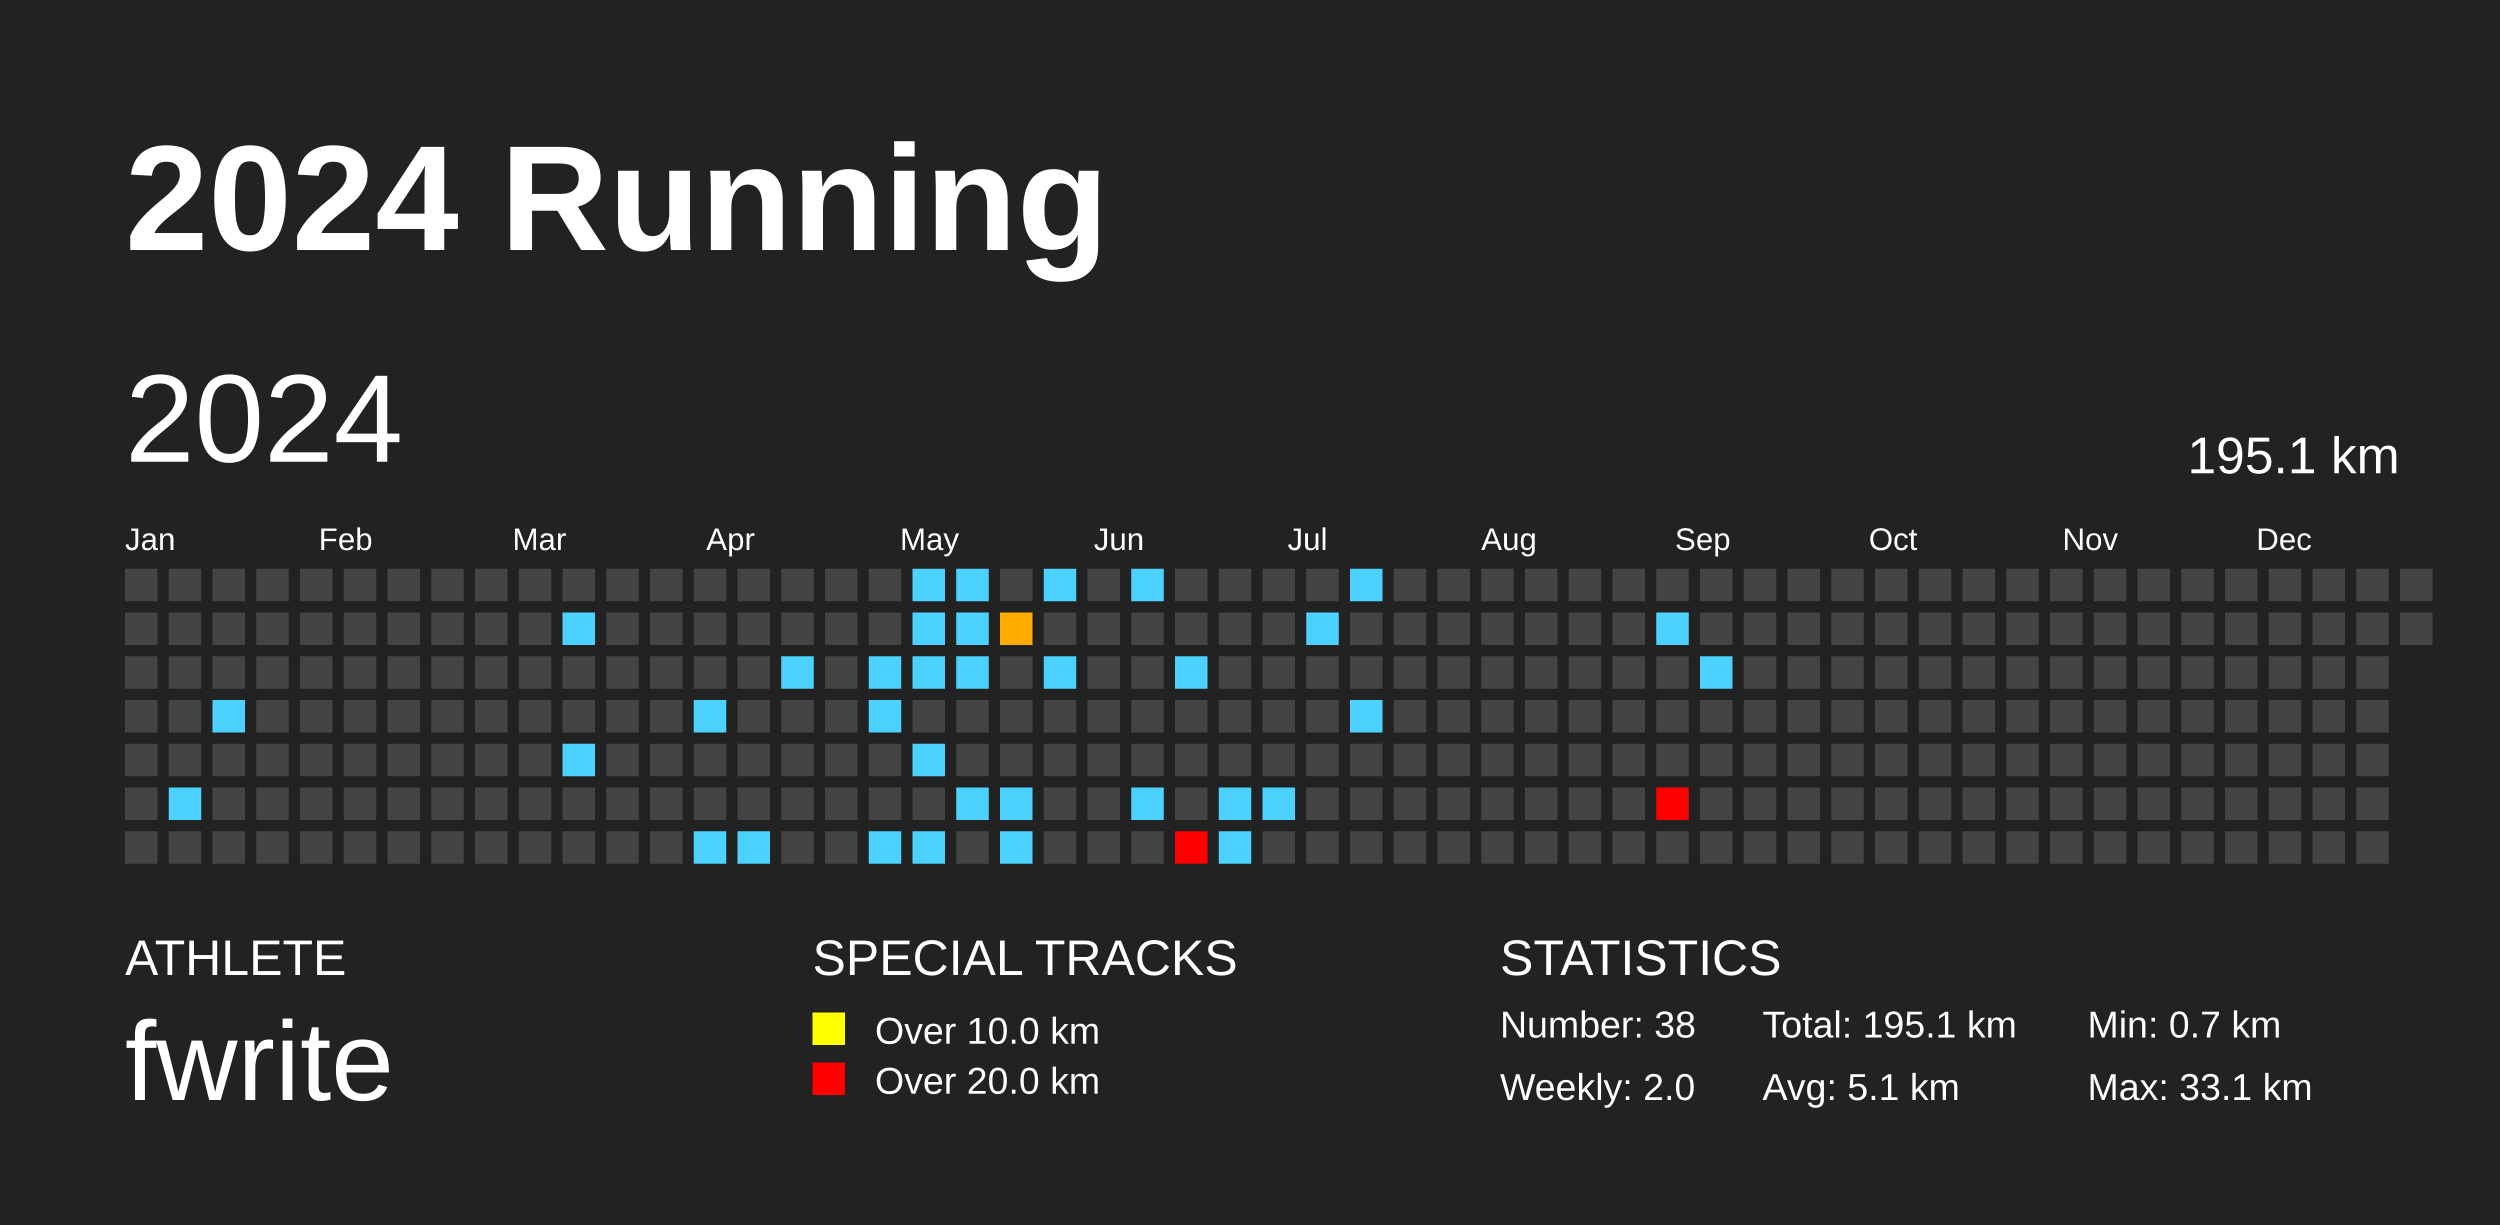
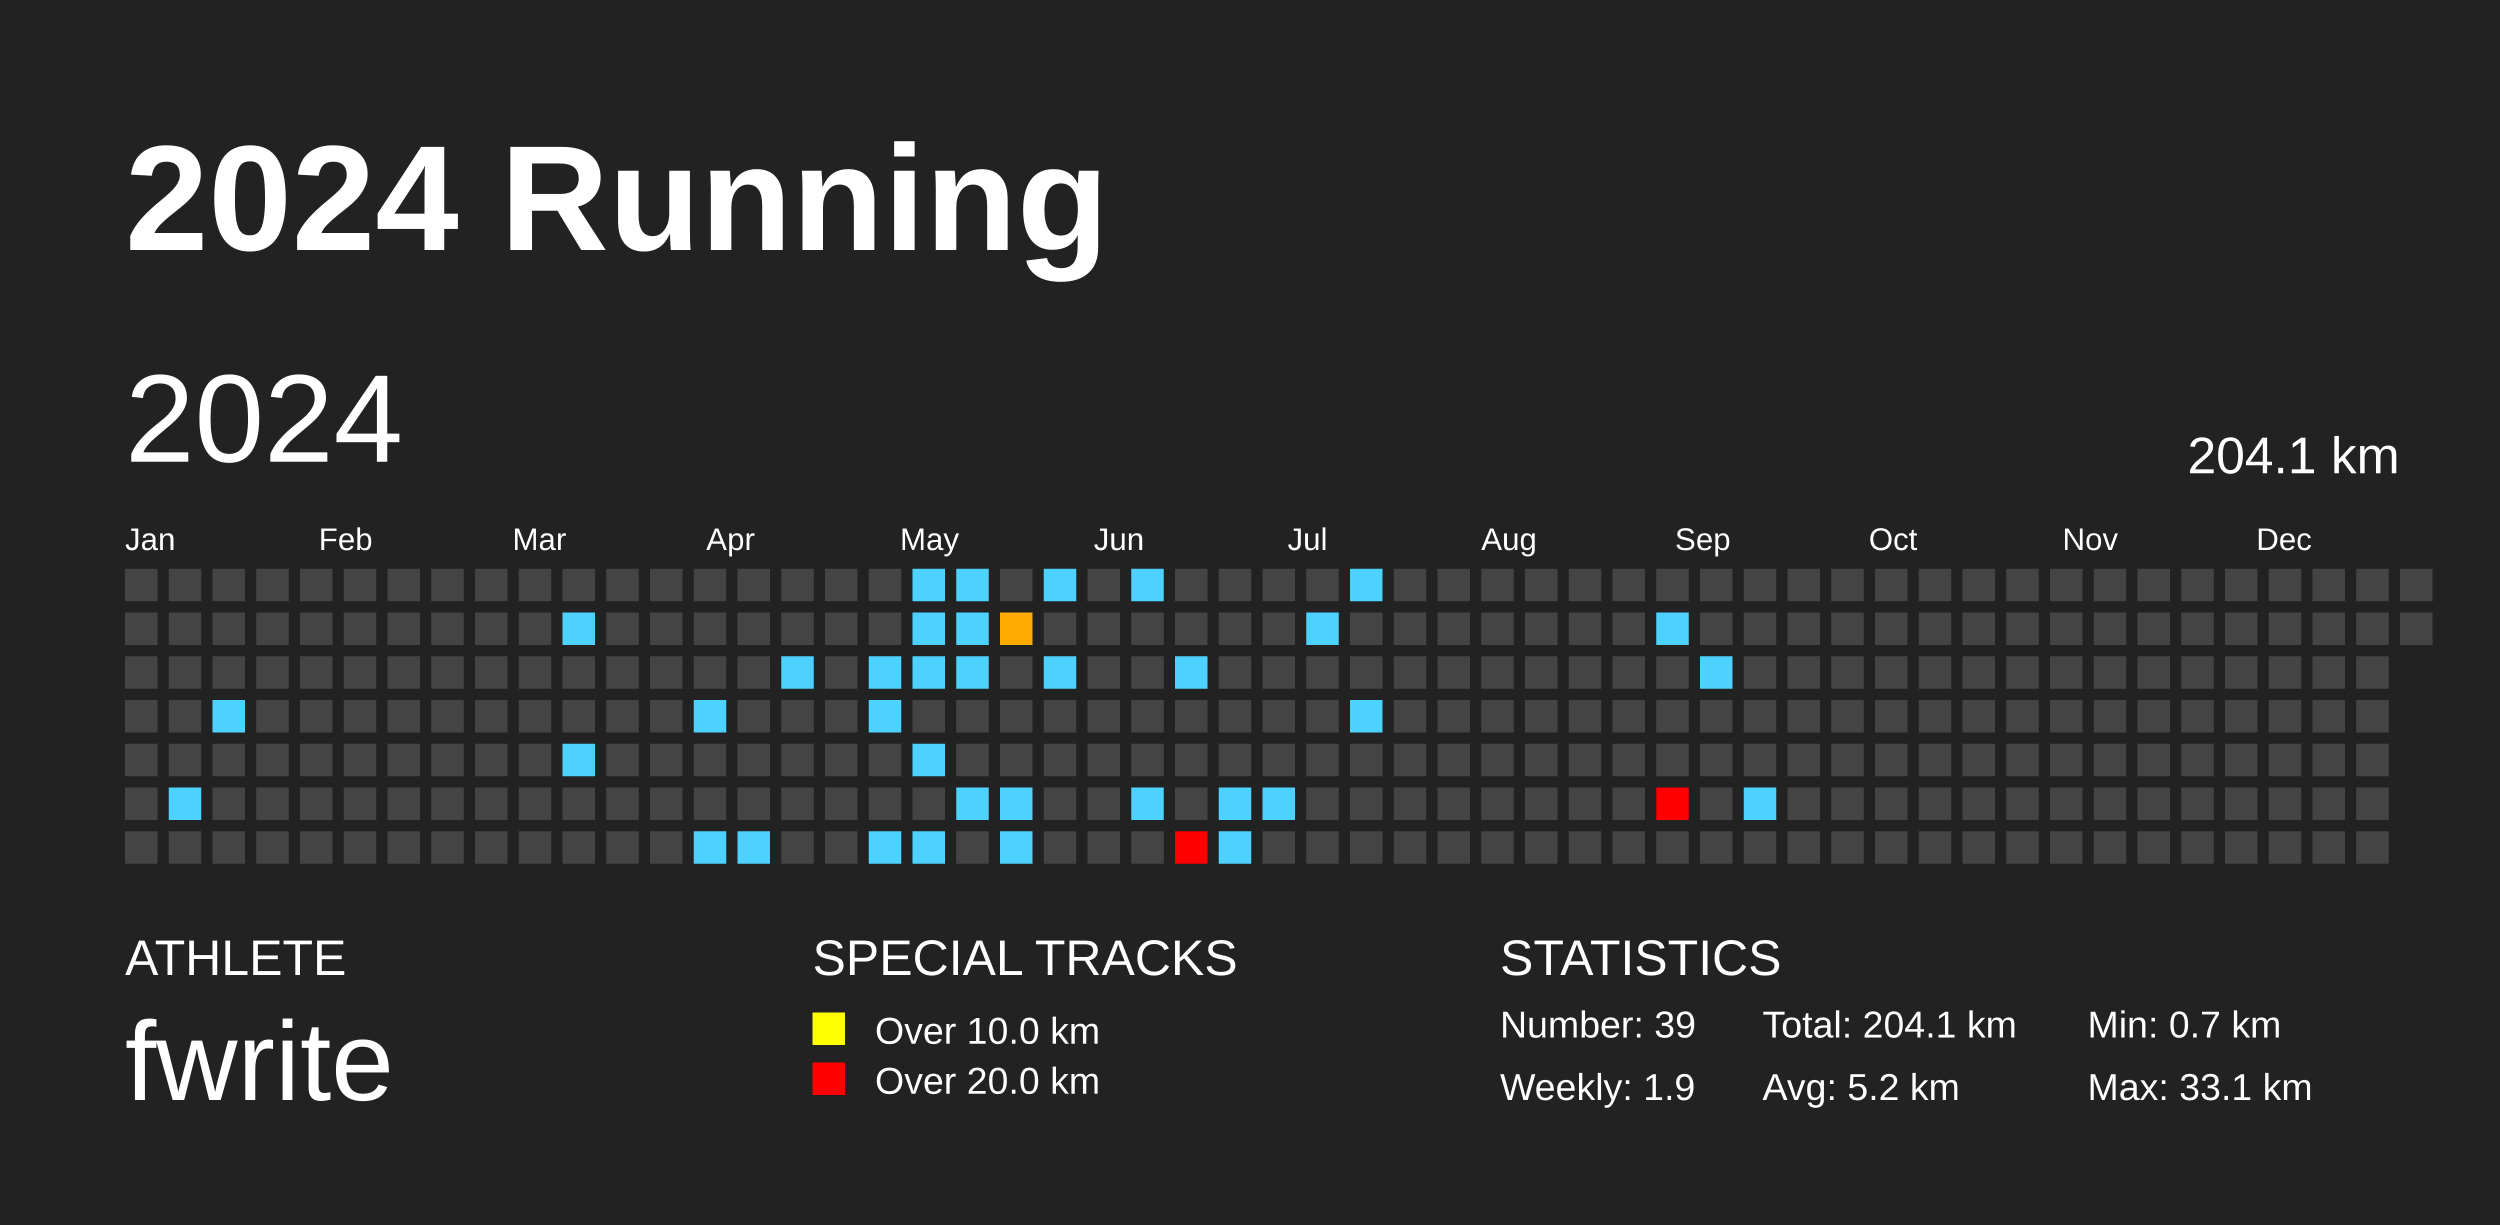
<svg xmlns="http://www.w3.org/2000/svg" baseProfile="full" height="98mm" version="1.1" viewBox="0,0,200,98" width="200mm">
  <defs />
  <rect fill="#222222" height="98" width="200" x="0" y="0" />
  <text fill="#FFFFFF" style="font-size:12px; font-family:Arial; font-weight:bold;" x="10" y="20">2024 Running</text>
  <text fill="#FFFFFF" style="font-size:4px; font-family:Arial" x="10" y="78">ATHLETE</text>
  <text fill="#FFFFFF" style="font-size:9px; font-family:Arial" x="10" y="88">fwrite</text>
  <text fill="#FFFFFF" style="font-size:4px; font-family:Arial" x="65" y="78">SPECIAL TRACKS</text>
  <rect fill="yellow" height="2.6" width="2.6" x="65" y="81" />
  <text fill="#FFFFFF" style="font-size:3px; font-family:Arial" x="70" y="83.5">Over 10.0 km</text>
  <rect fill="red" height="2.6" width="2.6" x="65" y="85" />
  <text fill="#FFFFFF" style="font-size:3px; font-family:Arial" x="70" y="87.5">Over 20.0 km</text>
  <text fill="#FFFFFF" style="font-size:4px; font-family:Arial" x="120" y="78">STATISTICS</text>
-   <text fill="#FFFFFF" style="font-size:3px; font-family:Arial" x="120" y="83">Number: 38</text>
-   <text fill="#FFFFFF" style="font-size:3px; font-family:Arial" x="120" y="88">Weekly: 2.0</text>
-   <text fill="#FFFFFF" style="font-size:3px; font-family:Arial" x="141" y="83">Total: 195.1 km</text>
-   <text fill="#FFFFFF" style="font-size:3px; font-family:Arial" x="141" y="88">Avg: 5.1 km</text>
+   <text fill="#FFFFFF" style="font-size:3px; font-family:Arial" x="120" y="83">Number: 39</text>
+   <text fill="#FFFFFF" style="font-size:3px; font-family:Arial" x="120" y="88">Weekly: 1.9</text>
+   <text fill="#FFFFFF" style="font-size:3px; font-family:Arial" x="141" y="83">Total: 204.1 km</text>
+   <text fill="#FFFFFF" style="font-size:3px; font-family:Arial" x="141" y="88">Avg: 5.2 km</text>
  <text fill="#FFFFFF" style="font-size:3px; font-family:Arial" x="167" y="83">Min: 0.7 km</text>
  <text fill="#FFFFFF" style="font-size:3px; font-family:Arial" x="167" y="88">Max: 33.1 km</text>
  <text dominant-baseline="hanging" fill="#FFFFFF" style="font-size:10.0px; font-family:Arial;" x="10" y="30">2024</text>
-   <text dominant-baseline="hanging" fill="#FFFFFF" style="font-size:4.125px; font-family:Arial;" x="175" y="35">195.1 km</text>
+   <text dominant-baseline="hanging" fill="#FFFFFF" style="font-size:4.125px; font-family:Arial;" x="175" y="35">204.1 km</text>
  <text fill="#FFFFFF" style="font-size:2.5px; font-family:Arial" x="10.0" y="44">Jan</text>
  <text fill="#FFFFFF" style="font-size:2.5px; font-family:Arial" x="25.5" y="44">Feb</text>
  <text fill="#FFFFFF" style="font-size:2.5px; font-family:Arial" x="41.0" y="44">Mar</text>
  <text fill="#FFFFFF" style="font-size:2.5px; font-family:Arial" x="56.5" y="44">Apr</text>
  <text fill="#FFFFFF" style="font-size:2.5px; font-family:Arial" x="72.0" y="44">May</text>
  <text fill="#FFFFFF" style="font-size:2.5px; font-family:Arial" x="87.5" y="44">Jun</text>
  <text fill="#FFFFFF" style="font-size:2.5px; font-family:Arial" x="103.0" y="44">Jul</text>
  <text fill="#FFFFFF" style="font-size:2.5px; font-family:Arial" x="118.5" y="44">Aug</text>
  <text fill="#FFFFFF" style="font-size:2.5px; font-family:Arial" x="134.0" y="44">Sep</text>
  <text fill="#FFFFFF" style="font-size:2.5px; font-family:Arial" x="149.5" y="44">Oct</text>
  <text fill="#FFFFFF" style="font-size:2.5px; font-family:Arial" x="165.0" y="44">Nov</text>
  <text fill="#FFFFFF" style="font-size:2.5px; font-family:Arial" x="180.5" y="44">Dec</text>
  <rect fill="#444444" height="2.6" width="2.6" x="10.0" y="45.5" />
  <rect fill="#444444" height="2.6" width="2.6" x="10.0" y="49.0" />
  <rect fill="#444444" height="2.6" width="2.6" x="10.0" y="52.5" />
  <rect fill="#444444" height="2.6" width="2.6" x="10.0" y="56.0" />
  <rect fill="#444444" height="2.6" width="2.6" x="10.0" y="59.5" />
  <rect fill="#444444" height="2.6" width="2.6" x="10.0" y="63.0" />
  <rect fill="#444444" height="2.6" width="2.6" x="10.0" y="66.5" />
  <rect fill="#444444" height="2.6" width="2.6" x="13.5" y="45.5" />
  <rect fill="#444444" height="2.6" width="2.6" x="13.5" y="49.0" />
  <rect fill="#444444" height="2.6" width="2.6" x="13.5" y="52.5" />
  <rect fill="#444444" height="2.6" width="2.6" x="13.5" y="56.0" />
  <rect fill="#444444" height="2.6" width="2.6" x="13.5" y="59.5" />
  <rect fill="#4dd2ff" height="2.6" width="2.6" x="13.5" y="63.0" />
  <rect fill="#444444" height="2.6" width="2.6" x="13.5" y="66.5" />
  <rect fill="#444444" height="2.6" width="2.6" x="17.0" y="45.5" />
  <rect fill="#444444" height="2.6" width="2.6" x="17.0" y="49.0" />
  <rect fill="#444444" height="2.6" width="2.6" x="17.0" y="52.5" />
  <rect fill="#4dd2ff" height="2.6" width="2.6" x="17.0" y="56.0" />
  <rect fill="#444444" height="2.6" width="2.6" x="17.0" y="59.5" />
  <rect fill="#444444" height="2.6" width="2.6" x="17.0" y="63.0" />
  <rect fill="#444444" height="2.6" width="2.6" x="17.0" y="66.5" />
  <rect fill="#444444" height="2.6" width="2.6" x="20.5" y="45.5" />
  <rect fill="#444444" height="2.6" width="2.6" x="20.5" y="49.0" />
  <rect fill="#444444" height="2.6" width="2.6" x="20.5" y="52.5" />
  <rect fill="#444444" height="2.6" width="2.6" x="20.5" y="56.0" />
  <rect fill="#444444" height="2.6" width="2.6" x="20.5" y="59.5" />
  <rect fill="#444444" height="2.6" width="2.6" x="20.5" y="63.0" />
  <rect fill="#444444" height="2.6" width="2.6" x="20.5" y="66.5" />
  <rect fill="#444444" height="2.6" width="2.6" x="24.0" y="45.5" />
  <rect fill="#444444" height="2.6" width="2.6" x="24.0" y="49.0" />
  <rect fill="#444444" height="2.6" width="2.6" x="24.0" y="52.5" />
  <rect fill="#444444" height="2.6" width="2.6" x="24.0" y="56.0" />
  <rect fill="#444444" height="2.6" width="2.6" x="24.0" y="59.5" />
  <rect fill="#444444" height="2.6" width="2.6" x="24.0" y="63.0" />
  <rect fill="#444444" height="2.6" width="2.6" x="24.0" y="66.5" />
  <rect fill="#444444" height="2.6" width="2.6" x="27.5" y="45.5" />
  <rect fill="#444444" height="2.6" width="2.6" x="27.5" y="49.0" />
  <rect fill="#444444" height="2.6" width="2.6" x="27.5" y="52.5" />
  <rect fill="#444444" height="2.6" width="2.6" x="27.5" y="56.0" />
  <rect fill="#444444" height="2.6" width="2.6" x="27.5" y="59.5" />
  <rect fill="#444444" height="2.6" width="2.6" x="27.5" y="63.0" />
  <rect fill="#444444" height="2.6" width="2.6" x="27.5" y="66.5" />
  <rect fill="#444444" height="2.6" width="2.6" x="31.0" y="45.5" />
  <rect fill="#444444" height="2.6" width="2.6" x="31.0" y="49.0" />
  <rect fill="#444444" height="2.6" width="2.6" x="31.0" y="52.5" />
  <rect fill="#444444" height="2.6" width="2.6" x="31.0" y="56.0" />
  <rect fill="#444444" height="2.6" width="2.6" x="31.0" y="59.5" />
  <rect fill="#444444" height="2.6" width="2.6" x="31.0" y="63.0" />
  <rect fill="#444444" height="2.6" width="2.6" x="31.0" y="66.5" />
  <rect fill="#444444" height="2.6" width="2.6" x="34.5" y="45.5" />
  <rect fill="#444444" height="2.6" width="2.6" x="34.5" y="49.0" />
  <rect fill="#444444" height="2.6" width="2.6" x="34.5" y="52.5" />
  <rect fill="#444444" height="2.6" width="2.6" x="34.5" y="56.0" />
  <rect fill="#444444" height="2.6" width="2.6" x="34.5" y="59.5" />
  <rect fill="#444444" height="2.6" width="2.6" x="34.5" y="63.0" />
  <rect fill="#444444" height="2.6" width="2.6" x="34.5" y="66.5" />
  <rect fill="#444444" height="2.6" width="2.6" x="38.0" y="45.5" />
  <rect fill="#444444" height="2.6" width="2.6" x="38.0" y="49.0" />
  <rect fill="#444444" height="2.6" width="2.6" x="38.0" y="52.5" />
  <rect fill="#444444" height="2.6" width="2.6" x="38.0" y="56.0" />
  <rect fill="#444444" height="2.6" width="2.6" x="38.0" y="59.5" />
  <rect fill="#444444" height="2.6" width="2.6" x="38.0" y="63.0" />
  <rect fill="#444444" height="2.6" width="2.6" x="38.0" y="66.5" />
  <rect fill="#444444" height="2.6" width="2.6" x="41.5" y="45.5" />
  <rect fill="#444444" height="2.6" width="2.6" x="41.5" y="49.0" />
  <rect fill="#444444" height="2.6" width="2.6" x="41.5" y="52.5" />
  <rect fill="#444444" height="2.6" width="2.6" x="41.5" y="56.0" />
  <rect fill="#444444" height="2.6" width="2.6" x="41.5" y="59.5" />
  <rect fill="#444444" height="2.6" width="2.6" x="41.5" y="63.0" />
  <rect fill="#444444" height="2.6" width="2.6" x="41.5" y="66.5" />
  <rect fill="#444444" height="2.6" width="2.6" x="45.0" y="45.5" />
  <rect fill="#4dd2ff" height="2.6" width="2.6" x="45.0" y="49.0" />
  <rect fill="#444444" height="2.6" width="2.6" x="45.0" y="52.5" />
  <rect fill="#444444" height="2.6" width="2.6" x="45.0" y="56.0" />
  <rect fill="#4dd2ff" height="2.6" width="2.6" x="45.0" y="59.5" />
  <rect fill="#444444" height="2.6" width="2.6" x="45.0" y="63.0" />
  <rect fill="#444444" height="2.6" width="2.6" x="45.0" y="66.5" />
  <rect fill="#444444" height="2.6" width="2.6" x="48.5" y="45.5" />
  <rect fill="#444444" height="2.6" width="2.6" x="48.5" y="49.0" />
  <rect fill="#444444" height="2.6" width="2.6" x="48.5" y="52.5" />
  <rect fill="#444444" height="2.6" width="2.6" x="48.5" y="56.0" />
  <rect fill="#444444" height="2.6" width="2.6" x="48.5" y="59.5" />
  <rect fill="#444444" height="2.6" width="2.6" x="48.5" y="63.0" />
  <rect fill="#444444" height="2.6" width="2.6" x="48.5" y="66.5" />
  <rect fill="#444444" height="2.6" width="2.6" x="52.0" y="45.5" />
  <rect fill="#444444" height="2.6" width="2.6" x="52.0" y="49.0" />
  <rect fill="#444444" height="2.6" width="2.6" x="52.0" y="52.5" />
  <rect fill="#444444" height="2.6" width="2.6" x="52.0" y="56.0" />
  <rect fill="#444444" height="2.6" width="2.6" x="52.0" y="59.5" />
  <rect fill="#444444" height="2.6" width="2.6" x="52.0" y="63.0" />
  <rect fill="#444444" height="2.6" width="2.6" x="52.0" y="66.5" />
  <rect fill="#444444" height="2.6" width="2.6" x="55.5" y="45.5" />
  <rect fill="#444444" height="2.6" width="2.6" x="55.5" y="49.0" />
  <rect fill="#444444" height="2.6" width="2.6" x="55.5" y="52.5" />
  <rect fill="#4dd2ff" height="2.6" width="2.6" x="55.5" y="56.0" />
  <rect fill="#444444" height="2.6" width="2.6" x="55.5" y="59.5" />
  <rect fill="#444444" height="2.6" width="2.6" x="55.5" y="63.0" />
  <rect fill="#4dd2ff" height="2.6" width="2.6" x="55.5" y="66.5" />
  <rect fill="#444444" height="2.6" width="2.6" x="59.0" y="45.5" />
  <rect fill="#444444" height="2.6" width="2.6" x="59.0" y="49.0" />
  <rect fill="#444444" height="2.6" width="2.6" x="59.0" y="52.5" />
  <rect fill="#444444" height="2.6" width="2.6" x="59.0" y="56.0" />
  <rect fill="#444444" height="2.6" width="2.6" x="59.0" y="59.5" />
  <rect fill="#444444" height="2.6" width="2.6" x="59.0" y="63.0" />
  <rect fill="#4dd2ff" height="2.6" width="2.6" x="59.0" y="66.5" />
  <rect fill="#444444" height="2.6" width="2.6" x="62.5" y="45.5" />
  <rect fill="#444444" height="2.6" width="2.6" x="62.5" y="49.0" />
  <rect fill="#4dd2ff" height="2.6" width="2.6" x="62.5" y="52.5" />
  <rect fill="#444444" height="2.6" width="2.6" x="62.5" y="56.0" />
  <rect fill="#444444" height="2.6" width="2.6" x="62.5" y="59.5" />
  <rect fill="#444444" height="2.6" width="2.6" x="62.5" y="63.0" />
  <rect fill="#444444" height="2.6" width="2.6" x="62.5" y="66.5" />
  <rect fill="#444444" height="2.6" width="2.6" x="66.0" y="45.5" />
  <rect fill="#444444" height="2.6" width="2.6" x="66.0" y="49.0" />
  <rect fill="#444444" height="2.6" width="2.6" x="66.0" y="52.5" />
  <rect fill="#444444" height="2.6" width="2.6" x="66.0" y="56.0" />
  <rect fill="#444444" height="2.6" width="2.6" x="66.0" y="59.5" />
  <rect fill="#444444" height="2.6" width="2.6" x="66.0" y="63.0" />
  <rect fill="#444444" height="2.6" width="2.6" x="66.0" y="66.5" />
  <rect fill="#444444" height="2.6" width="2.6" x="69.5" y="45.5" />
  <rect fill="#444444" height="2.6" width="2.6" x="69.5" y="49.0" />
  <rect fill="#4dd2ff" height="2.6" width="2.6" x="69.5" y="52.5" />
  <rect fill="#4dd2ff" height="2.6" width="2.6" x="69.5" y="56.0" />
  <rect fill="#444444" height="2.6" width="2.6" x="69.5" y="59.5" />
  <rect fill="#444444" height="2.6" width="2.6" x="69.5" y="63.0" />
  <rect fill="#4dd2ff" height="2.6" width="2.6" x="69.5" y="66.5" />
  <rect fill="#4dd2ff" height="2.6" width="2.6" x="73.0" y="45.5" />
  <rect fill="#4dd2ff" height="2.6" width="2.6" x="73.0" y="49.0" />
  <rect fill="#4dd2ff" height="2.6" width="2.6" x="73.0" y="52.5" />
  <rect fill="#444444" height="2.6" width="2.6" x="73.0" y="56.0" />
  <rect fill="#4dd2ff" height="2.6" width="2.6" x="73.0" y="59.5" />
  <rect fill="#444444" height="2.6" width="2.6" x="73.0" y="63.0" />
  <rect fill="#4dd2ff" height="2.6" width="2.6" x="73.0" y="66.5" />
  <rect fill="#4dd2ff" height="2.6" width="2.6" x="76.5" y="45.5" />
  <rect fill="#4dd2ff" height="2.6" width="2.6" x="76.5" y="49.0" />
  <rect fill="#4dd2ff" height="2.6" width="2.6" x="76.5" y="52.5" />
  <rect fill="#444444" height="2.6" width="2.6" x="76.5" y="56.0" />
  <rect fill="#444444" height="2.6" width="2.6" x="76.5" y="59.5" />
  <rect fill="#4dd2ff" height="2.6" width="2.6" x="76.5" y="63.0" />
  <rect fill="#444444" height="2.6" width="2.6" x="76.5" y="66.5" />
  <rect fill="#444444" height="2.6" width="2.6" x="80.0" y="45.5" />
  <rect fill="#ffab00" height="2.6" width="2.6" x="80.0" y="49.0" />
  <rect fill="#444444" height="2.6" width="2.6" x="80.0" y="52.5" />
  <rect fill="#444444" height="2.6" width="2.6" x="80.0" y="56.0" />
  <rect fill="#444444" height="2.6" width="2.6" x="80.0" y="59.5" />
  <rect fill="#4dd2ff" height="2.6" width="2.6" x="80.0" y="63.0" />
  <rect fill="#4dd2ff" height="2.6" width="2.6" x="80.0" y="66.5" />
  <rect fill="#4dd2ff" height="2.6" width="2.6" x="83.5" y="45.5" />
  <rect fill="#444444" height="2.6" width="2.6" x="83.5" y="49.0" />
  <rect fill="#4dd2ff" height="2.6" width="2.6" x="83.5" y="52.5" />
  <rect fill="#444444" height="2.6" width="2.6" x="83.5" y="56.0" />
  <rect fill="#444444" height="2.6" width="2.6" x="83.5" y="59.5" />
  <rect fill="#444444" height="2.6" width="2.6" x="83.5" y="63.0" />
  <rect fill="#444444" height="2.6" width="2.6" x="83.5" y="66.5" />
  <rect fill="#444444" height="2.6" width="2.6" x="87.0" y="45.5" />
  <rect fill="#444444" height="2.6" width="2.6" x="87.0" y="49.0" />
  <rect fill="#444444" height="2.6" width="2.6" x="87.0" y="52.5" />
  <rect fill="#444444" height="2.6" width="2.6" x="87.0" y="56.0" />
  <rect fill="#444444" height="2.6" width="2.6" x="87.0" y="59.5" />
  <rect fill="#444444" height="2.6" width="2.6" x="87.0" y="63.0" />
  <rect fill="#444444" height="2.6" width="2.6" x="87.0" y="66.5" />
  <rect fill="#4dd2ff" height="2.6" width="2.6" x="90.5" y="45.5" />
  <rect fill="#444444" height="2.6" width="2.6" x="90.5" y="49.0" />
  <rect fill="#444444" height="2.6" width="2.6" x="90.5" y="52.5" />
  <rect fill="#444444" height="2.6" width="2.6" x="90.5" y="56.0" />
  <rect fill="#444444" height="2.6" width="2.6" x="90.5" y="59.5" />
  <rect fill="#4dd2ff" height="2.6" width="2.6" x="90.5" y="63.0" />
  <rect fill="#444444" height="2.6" width="2.6" x="90.5" y="66.5" />
  <rect fill="#444444" height="2.6" width="2.6" x="94.0" y="45.5" />
  <rect fill="#444444" height="2.6" width="2.6" x="94.0" y="49.0" />
  <rect fill="#4dd2ff" height="2.6" width="2.6" x="94.0" y="52.5" />
  <rect fill="#444444" height="2.6" width="2.6" x="94.0" y="56.0" />
  <rect fill="#444444" height="2.6" width="2.6" x="94.0" y="59.5" />
  <rect fill="#444444" height="2.6" width="2.6" x="94.0" y="63.0" />
  <rect fill="red" height="2.6" width="2.6" x="94.0" y="66.5" />
  <rect fill="#444444" height="2.6" width="2.6" x="97.5" y="45.5" />
  <rect fill="#444444" height="2.6" width="2.6" x="97.5" y="49.0" />
  <rect fill="#444444" height="2.6" width="2.6" x="97.5" y="52.5" />
  <rect fill="#444444" height="2.6" width="2.6" x="97.5" y="56.0" />
  <rect fill="#444444" height="2.6" width="2.6" x="97.5" y="59.5" />
  <rect fill="#4dd2ff" height="2.6" width="2.6" x="97.5" y="63.0" />
  <rect fill="#4dd2ff" height="2.6" width="2.6" x="97.5" y="66.5" />
  <rect fill="#444444" height="2.6" width="2.6" x="101.0" y="45.5" />
  <rect fill="#444444" height="2.6" width="2.6" x="101.0" y="49.0" />
  <rect fill="#444444" height="2.6" width="2.6" x="101.0" y="52.5" />
  <rect fill="#444444" height="2.6" width="2.6" x="101.0" y="56.0" />
  <rect fill="#444444" height="2.6" width="2.6" x="101.0" y="59.5" />
  <rect fill="#4dd2ff" height="2.6" width="2.6" x="101.0" y="63.0" />
  <rect fill="#444444" height="2.6" width="2.6" x="101.0" y="66.5" />
  <rect fill="#444444" height="2.6" width="2.6" x="104.5" y="45.5" />
  <rect fill="#4dd2ff" height="2.6" width="2.6" x="104.5" y="49.0" />
  <rect fill="#444444" height="2.6" width="2.6" x="104.5" y="52.5" />
  <rect fill="#444444" height="2.6" width="2.6" x="104.5" y="56.0" />
  <rect fill="#444444" height="2.6" width="2.6" x="104.5" y="59.5" />
  <rect fill="#444444" height="2.6" width="2.6" x="104.5" y="63.0" />
  <rect fill="#444444" height="2.6" width="2.6" x="104.5" y="66.5" />
  <rect fill="#4dd2ff" height="2.6" width="2.6" x="108.0" y="45.5" />
  <rect fill="#444444" height="2.6" width="2.6" x="108.0" y="49.0" />
  <rect fill="#444444" height="2.6" width="2.6" x="108.0" y="52.5" />
  <rect fill="#4dd2ff" height="2.6" width="2.6" x="108.0" y="56.0" />
  <rect fill="#444444" height="2.6" width="2.6" x="108.0" y="59.5" />
  <rect fill="#444444" height="2.6" width="2.6" x="108.0" y="63.0" />
  <rect fill="#444444" height="2.6" width="2.6" x="108.0" y="66.5" />
  <rect fill="#444444" height="2.6" width="2.6" x="111.5" y="45.5" />
  <rect fill="#444444" height="2.6" width="2.6" x="111.5" y="49.0" />
  <rect fill="#444444" height="2.6" width="2.6" x="111.5" y="52.5" />
  <rect fill="#444444" height="2.6" width="2.6" x="111.5" y="56.0" />
  <rect fill="#444444" height="2.6" width="2.6" x="111.5" y="59.5" />
  <rect fill="#444444" height="2.6" width="2.6" x="111.5" y="63.0" />
  <rect fill="#444444" height="2.6" width="2.6" x="111.5" y="66.5" />
  <rect fill="#444444" height="2.6" width="2.6" x="115.0" y="45.5" />
  <rect fill="#444444" height="2.6" width="2.6" x="115.0" y="49.0" />
  <rect fill="#444444" height="2.6" width="2.6" x="115.0" y="52.5" />
  <rect fill="#444444" height="2.6" width="2.6" x="115.0" y="56.0" />
  <rect fill="#444444" height="2.6" width="2.6" x="115.0" y="59.5" />
  <rect fill="#444444" height="2.6" width="2.6" x="115.0" y="63.0" />
  <rect fill="#444444" height="2.6" width="2.6" x="115.0" y="66.5" />
  <rect fill="#444444" height="2.6" width="2.6" x="118.5" y="45.5" />
  <rect fill="#444444" height="2.6" width="2.6" x="118.5" y="49.0" />
  <rect fill="#444444" height="2.6" width="2.6" x="118.5" y="52.5" />
  <rect fill="#444444" height="2.6" width="2.6" x="118.5" y="56.0" />
  <rect fill="#444444" height="2.6" width="2.6" x="118.5" y="59.5" />
  <rect fill="#444444" height="2.6" width="2.6" x="118.5" y="63.0" />
  <rect fill="#444444" height="2.6" width="2.6" x="118.5" y="66.5" />
  <rect fill="#444444" height="2.6" width="2.6" x="122.0" y="45.5" />
  <rect fill="#444444" height="2.6" width="2.6" x="122.0" y="49.0" />
  <rect fill="#444444" height="2.6" width="2.6" x="122.0" y="52.5" />
  <rect fill="#444444" height="2.6" width="2.6" x="122.0" y="56.0" />
  <rect fill="#444444" height="2.6" width="2.6" x="122.0" y="59.5" />
  <rect fill="#444444" height="2.6" width="2.6" x="122.0" y="63.0" />
  <rect fill="#444444" height="2.6" width="2.6" x="122.0" y="66.5" />
  <rect fill="#444444" height="2.6" width="2.6" x="125.5" y="45.5" />
  <rect fill="#444444" height="2.6" width="2.6" x="125.5" y="49.0" />
  <rect fill="#444444" height="2.6" width="2.6" x="125.5" y="52.5" />
  <rect fill="#444444" height="2.6" width="2.6" x="125.5" y="56.0" />
  <rect fill="#444444" height="2.6" width="2.6" x="125.5" y="59.5" />
  <rect fill="#444444" height="2.6" width="2.6" x="125.5" y="63.0" />
  <rect fill="#444444" height="2.6" width="2.6" x="125.5" y="66.5" />
  <rect fill="#444444" height="2.6" width="2.6" x="129.0" y="45.5" />
  <rect fill="#444444" height="2.6" width="2.6" x="129.0" y="49.0" />
  <rect fill="#444444" height="2.6" width="2.6" x="129.0" y="52.5" />
  <rect fill="#444444" height="2.6" width="2.6" x="129.0" y="56.0" />
  <rect fill="#444444" height="2.6" width="2.6" x="129.0" y="59.5" />
  <rect fill="#444444" height="2.6" width="2.6" x="129.0" y="63.0" />
  <rect fill="#444444" height="2.6" width="2.6" x="129.0" y="66.5" />
  <rect fill="#444444" height="2.6" width="2.6" x="132.5" y="45.5" />
  <rect fill="#4dd2ff" height="2.6" width="2.6" x="132.5" y="49.0" />
  <rect fill="#444444" height="2.6" width="2.6" x="132.5" y="52.5" />
  <rect fill="#444444" height="2.6" width="2.6" x="132.5" y="56.0" />
  <rect fill="#444444" height="2.6" width="2.6" x="132.5" y="59.5" />
  <rect fill="red" height="2.6" width="2.6" x="132.5" y="63.0" />
  <rect fill="#444444" height="2.6" width="2.6" x="132.5" y="66.5" />
  <rect fill="#444444" height="2.6" width="2.6" x="136.0" y="45.5" />
  <rect fill="#444444" height="2.6" width="2.6" x="136.0" y="49.0" />
  <rect fill="#4dd2ff" height="2.6" width="2.6" x="136.0" y="52.5" />
  <rect fill="#444444" height="2.6" width="2.6" x="136.0" y="56.0" />
  <rect fill="#444444" height="2.6" width="2.6" x="136.0" y="59.5" />
  <rect fill="#444444" height="2.6" width="2.6" x="136.0" y="63.0" />
  <rect fill="#444444" height="2.6" width="2.6" x="136.0" y="66.5" />
  <rect fill="#444444" height="2.6" width="2.6" x="139.5" y="45.5" />
  <rect fill="#444444" height="2.6" width="2.6" x="139.5" y="49.0" />
  <rect fill="#444444" height="2.6" width="2.6" x="139.5" y="52.5" />
  <rect fill="#444444" height="2.6" width="2.6" x="139.5" y="56.0" />
  <rect fill="#444444" height="2.6" width="2.6" x="139.5" y="59.5" />
-   <rect fill="#444444" height="2.6" width="2.6" x="139.5" y="63.0" />
+   <rect fill="#4dd2ff" height="2.6" width="2.6" x="139.5" y="63.0" />
  <rect fill="#444444" height="2.6" width="2.6" x="139.5" y="66.5" />
  <rect fill="#444444" height="2.6" width="2.6" x="143.0" y="45.5" />
  <rect fill="#444444" height="2.6" width="2.6" x="143.0" y="49.0" />
  <rect fill="#444444" height="2.6" width="2.6" x="143.0" y="52.5" />
  <rect fill="#444444" height="2.6" width="2.6" x="143.0" y="56.0" />
  <rect fill="#444444" height="2.6" width="2.6" x="143.0" y="59.5" />
  <rect fill="#444444" height="2.6" width="2.6" x="143.0" y="63.0" />
  <rect fill="#444444" height="2.6" width="2.6" x="143.0" y="66.5" />
  <rect fill="#444444" height="2.6" width="2.6" x="146.5" y="45.5" />
  <rect fill="#444444" height="2.6" width="2.6" x="146.5" y="49.0" />
  <rect fill="#444444" height="2.6" width="2.6" x="146.5" y="52.5" />
  <rect fill="#444444" height="2.6" width="2.6" x="146.5" y="56.0" />
  <rect fill="#444444" height="2.6" width="2.6" x="146.5" y="59.5" />
  <rect fill="#444444" height="2.6" width="2.6" x="146.5" y="63.0" />
  <rect fill="#444444" height="2.6" width="2.6" x="146.5" y="66.5" />
  <rect fill="#444444" height="2.6" width="2.6" x="150.0" y="45.5" />
  <rect fill="#444444" height="2.6" width="2.6" x="150.0" y="49.0" />
  <rect fill="#444444" height="2.6" width="2.6" x="150.0" y="52.5" />
  <rect fill="#444444" height="2.6" width="2.6" x="150.0" y="56.0" />
  <rect fill="#444444" height="2.6" width="2.6" x="150.0" y="59.5" />
  <rect fill="#444444" height="2.6" width="2.6" x="150.0" y="63.0" />
  <rect fill="#444444" height="2.6" width="2.6" x="150.0" y="66.5" />
  <rect fill="#444444" height="2.6" width="2.6" x="153.5" y="45.5" />
  <rect fill="#444444" height="2.6" width="2.6" x="153.5" y="49.0" />
  <rect fill="#444444" height="2.6" width="2.6" x="153.5" y="52.5" />
  <rect fill="#444444" height="2.6" width="2.6" x="153.5" y="56.0" />
  <rect fill="#444444" height="2.6" width="2.6" x="153.5" y="59.5" />
  <rect fill="#444444" height="2.6" width="2.6" x="153.5" y="63.0" />
  <rect fill="#444444" height="2.6" width="2.6" x="153.5" y="66.5" />
  <rect fill="#444444" height="2.6" width="2.6" x="157.0" y="45.5" />
  <rect fill="#444444" height="2.6" width="2.6" x="157.0" y="49.0" />
  <rect fill="#444444" height="2.6" width="2.6" x="157.0" y="52.5" />
  <rect fill="#444444" height="2.6" width="2.6" x="157.0" y="56.0" />
  <rect fill="#444444" height="2.6" width="2.6" x="157.0" y="59.5" />
  <rect fill="#444444" height="2.6" width="2.6" x="157.0" y="63.0" />
  <rect fill="#444444" height="2.6" width="2.6" x="157.0" y="66.5" />
  <rect fill="#444444" height="2.6" width="2.6" x="160.5" y="45.5" />
  <rect fill="#444444" height="2.6" width="2.6" x="160.5" y="49.0" />
  <rect fill="#444444" height="2.6" width="2.6" x="160.5" y="52.5" />
  <rect fill="#444444" height="2.6" width="2.6" x="160.5" y="56.0" />
  <rect fill="#444444" height="2.6" width="2.6" x="160.5" y="59.5" />
  <rect fill="#444444" height="2.6" width="2.6" x="160.5" y="63.0" />
  <rect fill="#444444" height="2.6" width="2.6" x="160.5" y="66.5" />
  <rect fill="#444444" height="2.6" width="2.6" x="164.0" y="45.5" />
  <rect fill="#444444" height="2.6" width="2.6" x="164.0" y="49.0" />
  <rect fill="#444444" height="2.6" width="2.6" x="164.0" y="52.5" />
  <rect fill="#444444" height="2.6" width="2.6" x="164.0" y="56.0" />
  <rect fill="#444444" height="2.6" width="2.6" x="164.0" y="59.5" />
  <rect fill="#444444" height="2.6" width="2.6" x="164.0" y="63.0" />
  <rect fill="#444444" height="2.6" width="2.6" x="164.0" y="66.5" />
  <rect fill="#444444" height="2.6" width="2.6" x="167.5" y="45.5" />
  <rect fill="#444444" height="2.6" width="2.6" x="167.5" y="49.0" />
  <rect fill="#444444" height="2.6" width="2.6" x="167.5" y="52.5" />
  <rect fill="#444444" height="2.6" width="2.6" x="167.5" y="56.0" />
  <rect fill="#444444" height="2.6" width="2.6" x="167.5" y="59.5" />
  <rect fill="#444444" height="2.6" width="2.6" x="167.5" y="63.0" />
  <rect fill="#444444" height="2.6" width="2.6" x="167.5" y="66.5" />
  <rect fill="#444444" height="2.6" width="2.6" x="171.0" y="45.5" />
  <rect fill="#444444" height="2.6" width="2.6" x="171.0" y="49.0" />
  <rect fill="#444444" height="2.6" width="2.6" x="171.0" y="52.5" />
  <rect fill="#444444" height="2.6" width="2.6" x="171.0" y="56.0" />
  <rect fill="#444444" height="2.6" width="2.6" x="171.0" y="59.5" />
  <rect fill="#444444" height="2.6" width="2.6" x="171.0" y="63.0" />
  <rect fill="#444444" height="2.6" width="2.6" x="171.0" y="66.5" />
  <rect fill="#444444" height="2.6" width="2.6" x="174.5" y="45.5" />
  <rect fill="#444444" height="2.6" width="2.6" x="174.5" y="49.0" />
  <rect fill="#444444" height="2.6" width="2.6" x="174.5" y="52.5" />
  <rect fill="#444444" height="2.6" width="2.6" x="174.5" y="56.0" />
  <rect fill="#444444" height="2.6" width="2.6" x="174.5" y="59.5" />
  <rect fill="#444444" height="2.6" width="2.6" x="174.5" y="63.0" />
  <rect fill="#444444" height="2.6" width="2.6" x="174.5" y="66.5" />
  <rect fill="#444444" height="2.6" width="2.6" x="178.0" y="45.5" />
  <rect fill="#444444" height="2.6" width="2.6" x="178.0" y="49.0" />
  <rect fill="#444444" height="2.6" width="2.6" x="178.0" y="52.5" />
  <rect fill="#444444" height="2.6" width="2.6" x="178.0" y="56.0" />
  <rect fill="#444444" height="2.6" width="2.6" x="178.0" y="59.5" />
  <rect fill="#444444" height="2.6" width="2.6" x="178.0" y="63.0" />
  <rect fill="#444444" height="2.6" width="2.6" x="178.0" y="66.5" />
  <rect fill="#444444" height="2.6" width="2.6" x="181.5" y="45.5" />
  <rect fill="#444444" height="2.6" width="2.6" x="181.5" y="49.0" />
  <rect fill="#444444" height="2.6" width="2.6" x="181.5" y="52.5" />
  <rect fill="#444444" height="2.6" width="2.6" x="181.5" y="56.0" />
  <rect fill="#444444" height="2.6" width="2.6" x="181.5" y="59.5" />
  <rect fill="#444444" height="2.6" width="2.6" x="181.5" y="63.0" />
  <rect fill="#444444" height="2.6" width="2.6" x="181.5" y="66.5" />
  <rect fill="#444444" height="2.6" width="2.6" x="185.0" y="45.5" />
  <rect fill="#444444" height="2.6" width="2.6" x="185.0" y="49.0" />
  <rect fill="#444444" height="2.6" width="2.6" x="185.0" y="52.5" />
  <rect fill="#444444" height="2.6" width="2.6" x="185.0" y="56.0" />
  <rect fill="#444444" height="2.6" width="2.6" x="185.0" y="59.5" />
  <rect fill="#444444" height="2.6" width="2.6" x="185.0" y="63.0" />
  <rect fill="#444444" height="2.6" width="2.6" x="185.0" y="66.5" />
  <rect fill="#444444" height="2.6" width="2.6" x="188.5" y="45.5" />
  <rect fill="#444444" height="2.6" width="2.6" x="188.5" y="49.0" />
  <rect fill="#444444" height="2.6" width="2.6" x="188.5" y="52.5" />
  <rect fill="#444444" height="2.6" width="2.6" x="188.5" y="56.0" />
  <rect fill="#444444" height="2.6" width="2.6" x="188.5" y="59.5" />
  <rect fill="#444444" height="2.6" width="2.6" x="188.5" y="63.0" />
  <rect fill="#444444" height="2.6" width="2.6" x="188.5" y="66.5" />
  <rect fill="#444444" height="2.6" width="2.6" x="192.0" y="45.5" />
  <rect fill="#444444" height="2.6" width="2.6" x="192.0" y="49.0" />
</svg>
